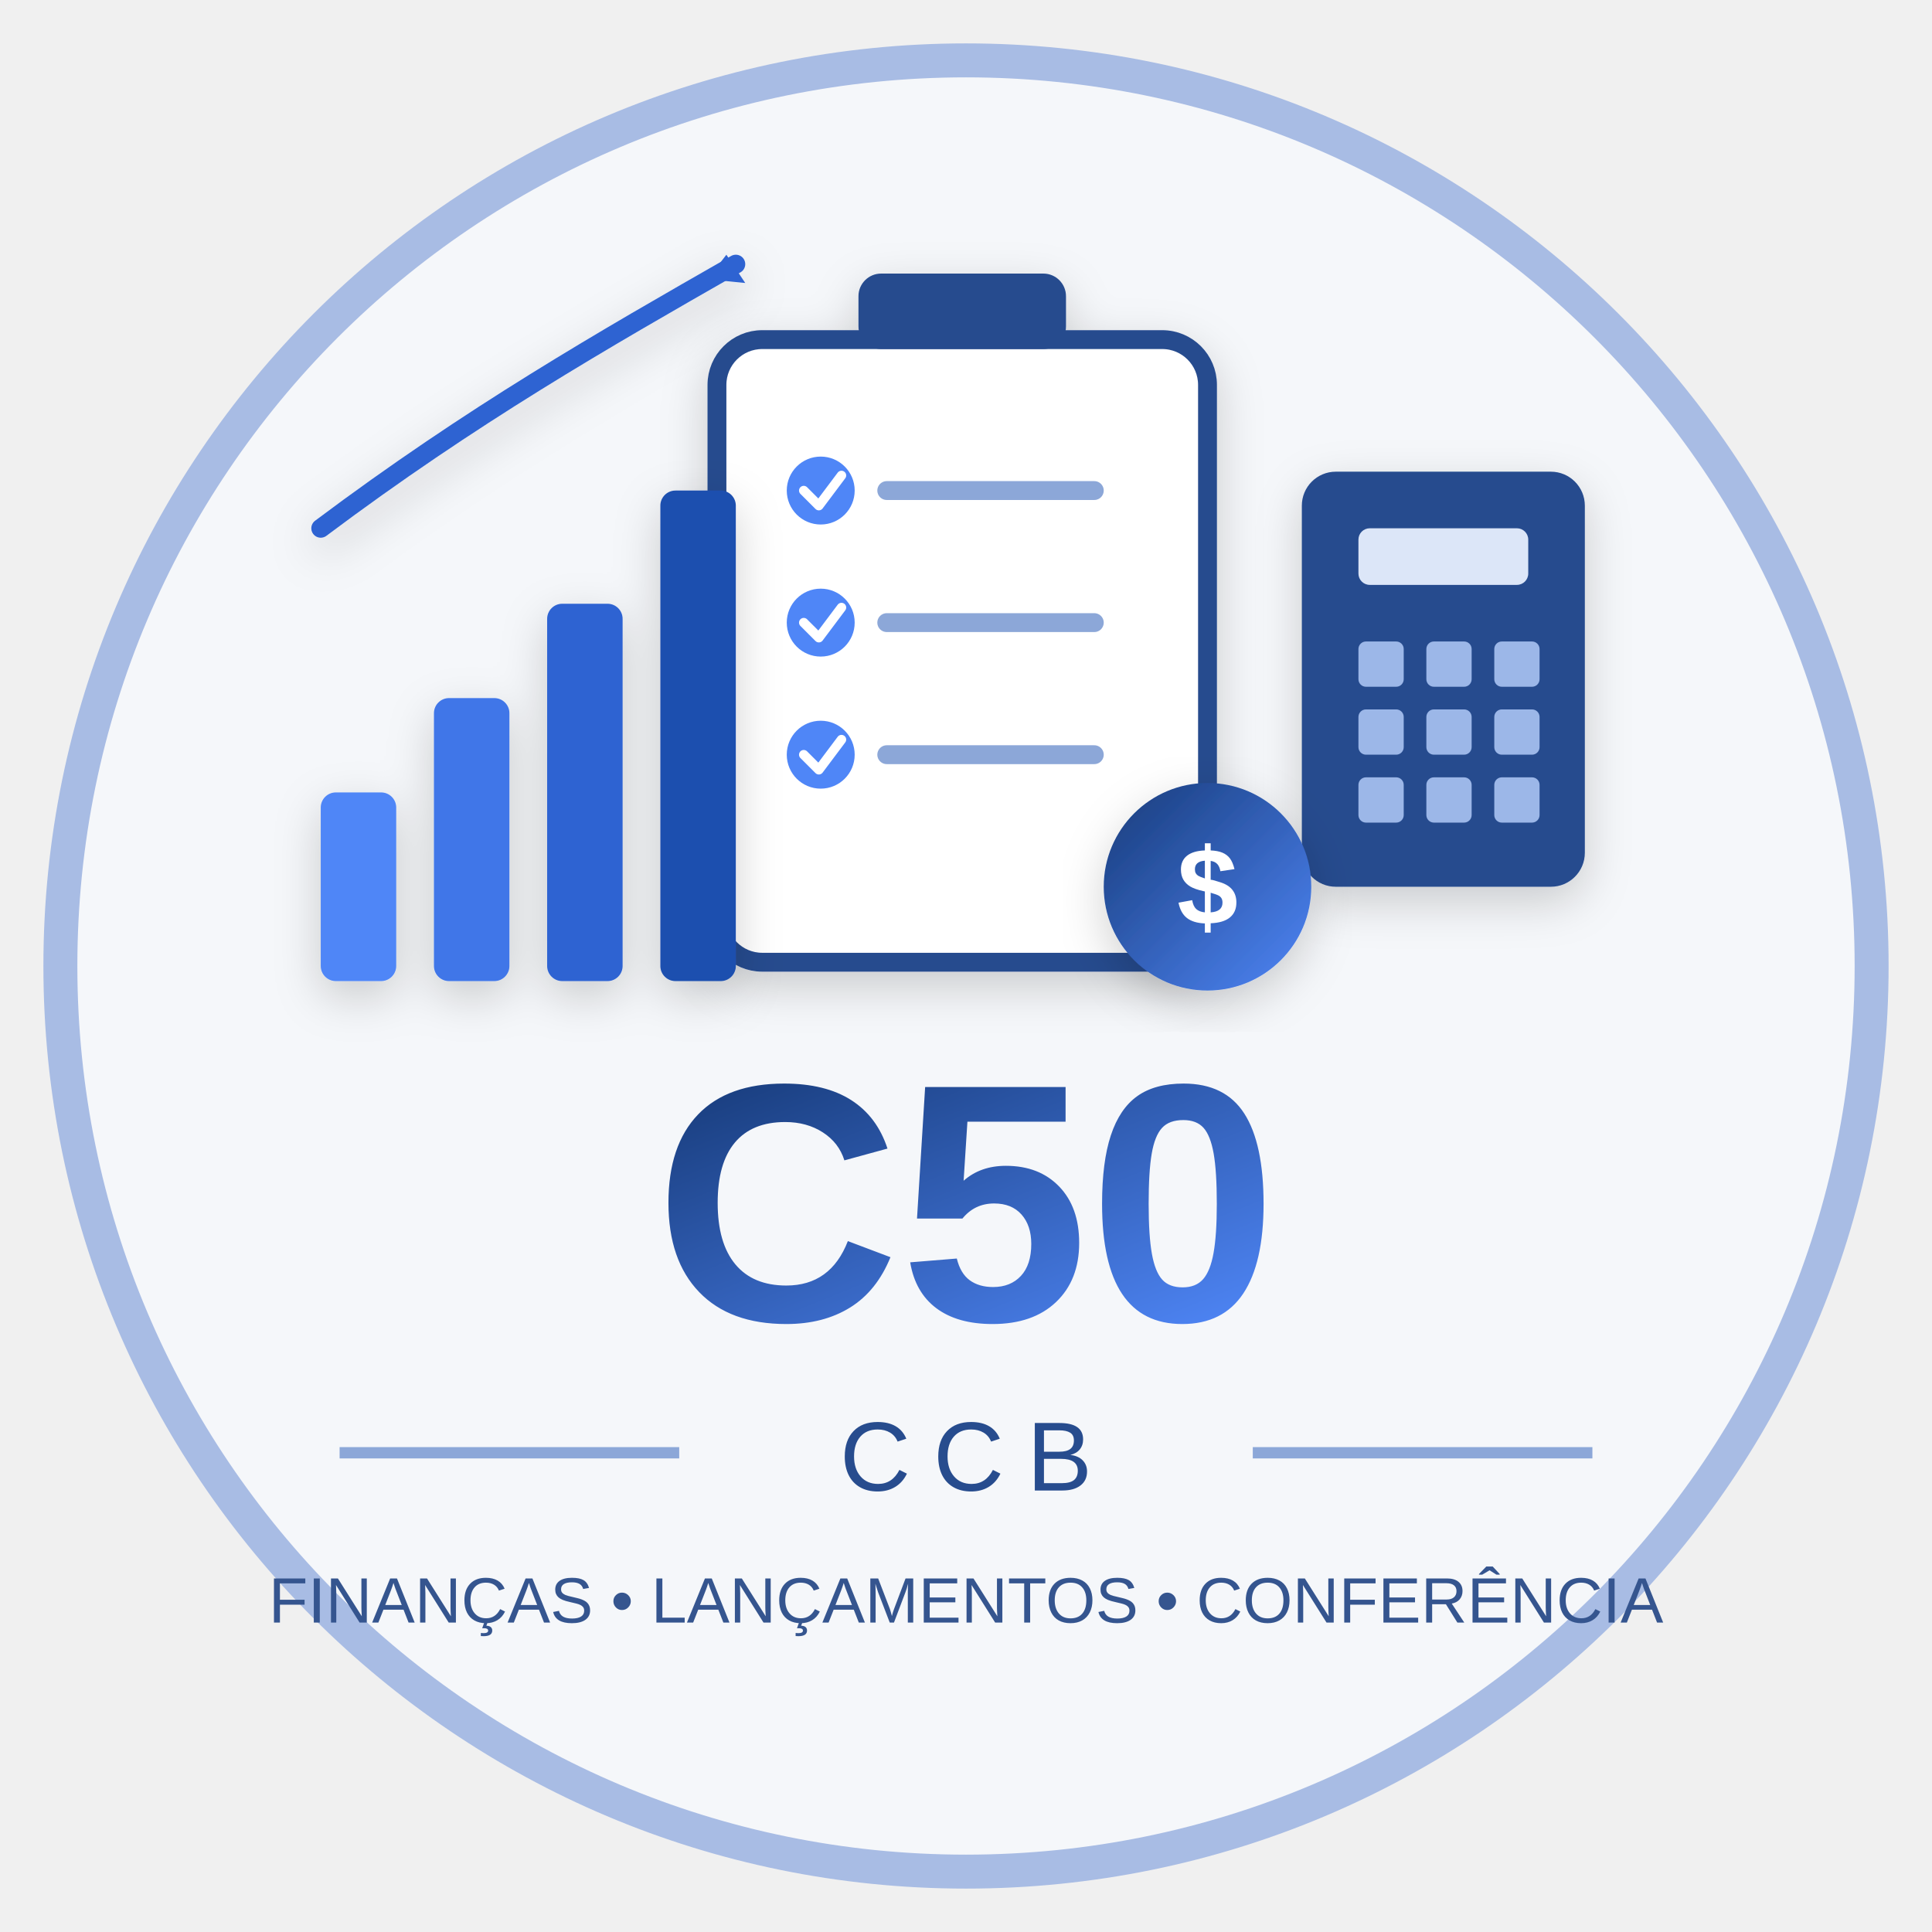
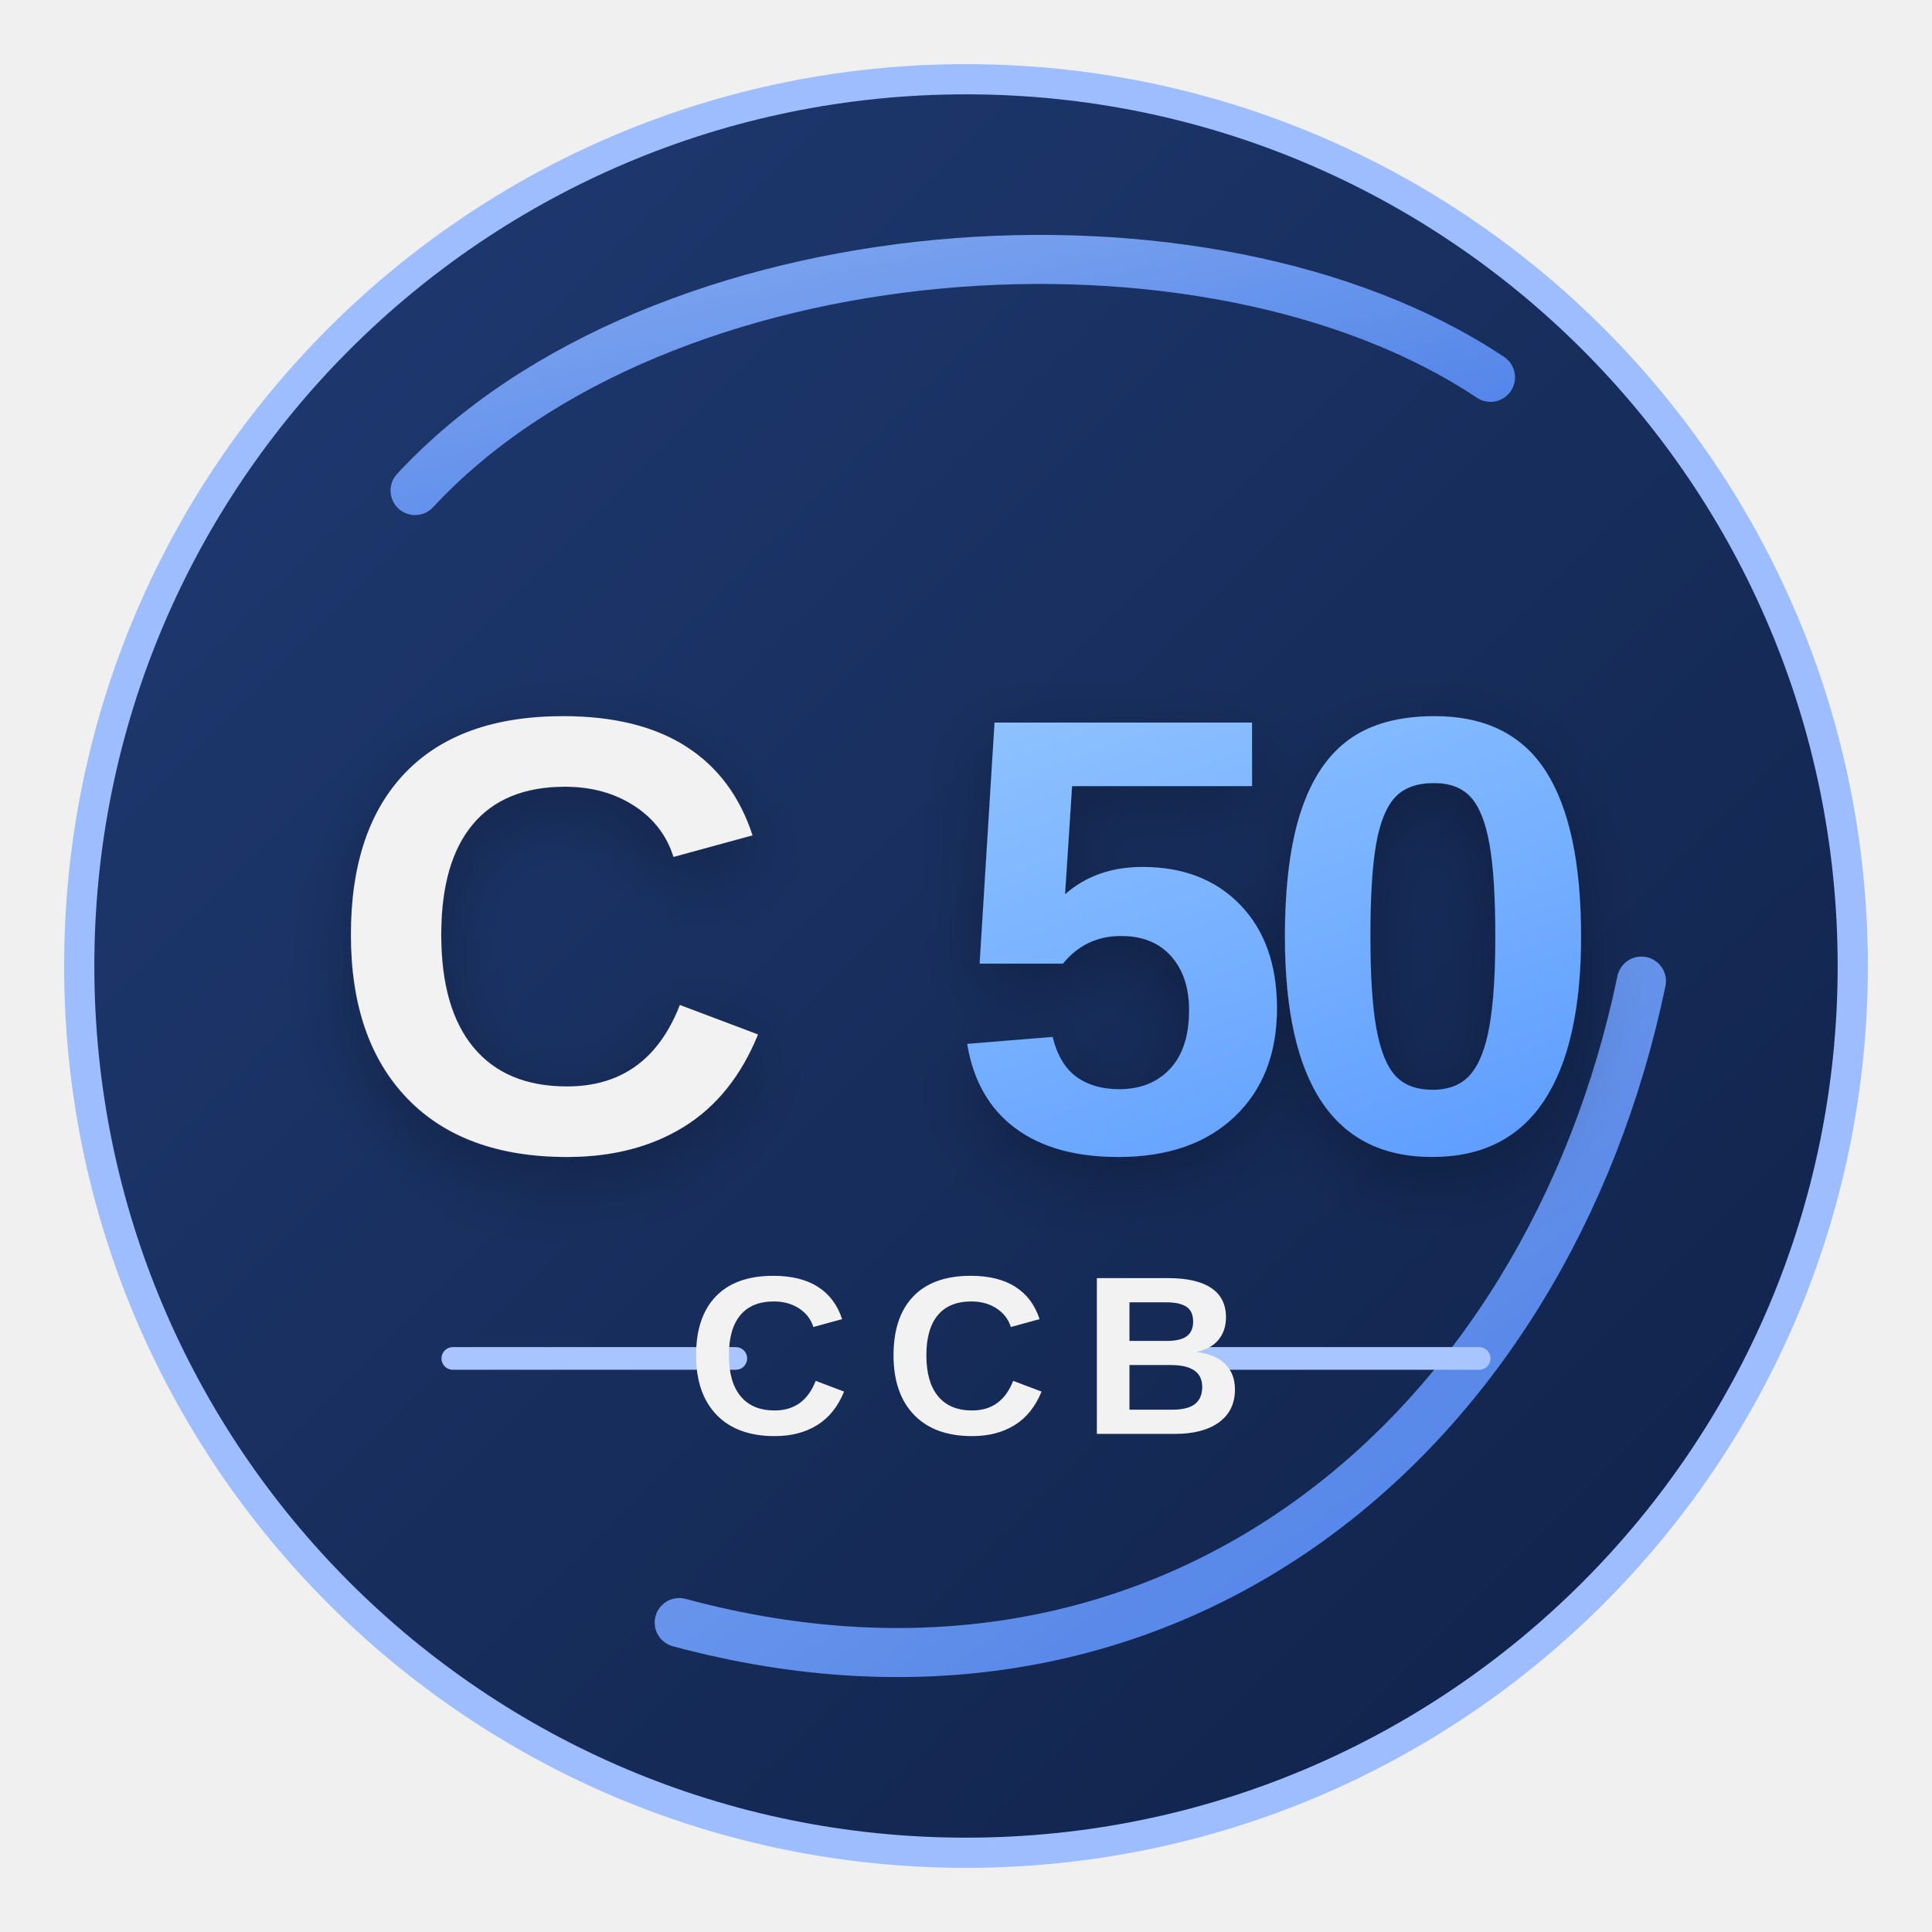
- <svg xmlns="http://www.w3.org/2000/svg" width="512" height="512" viewBox="0 0 1024 1024" fill="none">
+ <svg xmlns="http://www.w3.org/2000/svg" width="512" height="512" viewBox="0 0 1024 1024">
  <defs>
-     <linearGradient id="bg" x1="0" y1="0" x2="1024" y2="1024">
-       <stop offset="0%" stop-color="#F5F7FA" />
-       <stop offset="100%" stop-color="#D9E2F2" />
+     <linearGradient id="bg" x1="0%" y1="0%" x2="100%" y2="100%">
+       <stop offset="0%" stop-color="#203B73" />
+       <stop offset="100%" stop-color="#0F2147" />
    </linearGradient>
-     <linearGradient id="blue" x1="0" y1="0" x2="1" y2="1">
-       <stop offset="0%" stop-color="#173B7A" />
+     <linearGradient id="ring" x1="0%" y1="0%" x2="100%" y2="100%">
+       <stop offset="0%" stop-color="#8DB5FF" />
      <stop offset="100%" stop-color="#4F86F7" />
    </linearGradient>
+     <linearGradient id="textBlue" x1="0%" y1="0%" x2="100%" y2="100%">
+       <stop offset="0%" stop-color="#9FD0FF" />
+       <stop offset="100%" stop-color="#5D9CFF" />
+     </linearGradient>
    <filter id="shadow" x="-20%" y="-20%" width="140%" height="140%">
-       <feDropShadow dx="0" dy="8" stdDeviation="12" flood-opacity="0.18" />
+       <feDropShadow dx="0" dy="12" stdDeviation="18" flood-color="#000000" flood-opacity="0.25" />
    </filter>
  </defs>
-   <circle cx="512" cy="512" r="480" fill="url(#bg)" stroke="#A8BCE4" stroke-width="18" />
+   <circle cx="512" cy="512" r="470" fill="url(#bg)" stroke="#9DBDFF" stroke-width="16" />
+   <path d="M220 260C350 120 640 100 790 200" fill="none" stroke="url(#ring)" stroke-width="26" stroke-linecap="round" opacity="0.9" />
+   <path d="M360 860C620 930 820 760 870 520" fill="none" stroke="url(#ring)" stroke-width="26" stroke-linecap="round" opacity="0.9" />
  <g filter="url(#shadow)">
-     <rect x="380" y="180" width="260" height="330" rx="24" fill="white" stroke="#274C8E" stroke-width="10" />
-     <rect x="455" y="145" width="110" height="40" rx="12" fill="#274C8E" />
-     <circle cx="435" cy="260" r="18" fill="#4F86F7" />
-     <path d="M426 260L434 268L446 252" stroke="white" stroke-width="5" stroke-linecap="round" stroke-linejoin="round" />
-     <line x1="470" y1="260" x2="580" y2="260" stroke="#8CA7D8" stroke-width="10" stroke-linecap="round" />
-     <circle cx="435" cy="330" r="18" fill="#4F86F7" />
-     <path d="M426 330L434 338L446 322" stroke="white" stroke-width="5" stroke-linecap="round" stroke-linejoin="round" />
-     <line x1="470" y1="330" x2="580" y2="330" stroke="#8CA7D8" stroke-width="10" stroke-linecap="round" />
-     <circle cx="435" cy="400" r="18" fill="#4F86F7" />
-     <path d="M426 400L434 408L446 392" stroke="white" stroke-width="5" stroke-linecap="round" stroke-linejoin="round" />
-     <line x1="470" y1="400" x2="580" y2="400" stroke="#8CA7D8" stroke-width="10" stroke-linecap="round" />
+     <text x="512" y="610" text-anchor="middle" font-size="330" font-family="Arial, Helvetica, sans-serif" font-weight="900" letter-spacing="-18">
+       <tspan fill="#F2F2F2">C</tspan>
+       <tspan fill="url(#textBlue)">50</tspan>
+     </text>
  </g>
-   <g filter="url(#shadow)">
-     <rect x="690" y="250" width="150" height="220" rx="18" fill="#274C8E" />
-     <rect x="720" y="280" width="90" height="30" rx="6" fill="#DCE6F8" />
-     <g fill="#9CB7E8">
-       <rect x="720" y="340" width="24" height="24" rx="4" />
-       <rect x="756" y="340" width="24" height="24" rx="4" />
-       <rect x="792" y="340" width="24" height="24" rx="4" />
-       <rect x="720" y="376" width="24" height="24" rx="4" />
-       <rect x="756" y="376" width="24" height="24" rx="4" />
-       <rect x="792" y="376" width="24" height="24" rx="4" />
-       <rect x="720" y="412" width="24" height="24" rx="4" />
-       <rect x="756" y="412" width="24" height="24" rx="4" />
-       <rect x="792" y="412" width="24" height="24" rx="4" />
-     </g>
-   </g>
-   <g filter="url(#shadow)">
-     <rect x="170" y="420" width="40" height="100" rx="8" fill="#4F86F7" />
-     <rect x="230" y="370" width="40" height="150" rx="8" fill="#3F76E8" />
-     <rect x="290" y="320" width="40" height="200" rx="8" fill="#2E63D2" />
-     <rect x="350" y="260" width="40" height="260" rx="8" fill="#1F4FAF" />
-     <path d="M170 280C250 220 320 180 390 140" stroke="#2E63D2" stroke-width="10" stroke-linecap="round" fill="none" />
-     <path d="M385 135L395 150L375 148Z" fill="#2E63D2" />
-   </g>
-   <g filter="url(#shadow)">
-     <circle cx="640" cy="470" r="55" fill="url(#blue)" />
-     <text x="640" y="490" text-anchor="middle" font-size="58" font-family="Arial" fill="white" font-weight="bold">$</text>
-   </g>
-   <text x="512" y="700" text-anchor="middle" font-size="180" font-family="Arial" font-weight="900" fill="url(#blue)">
-     C50
-   </text>
-   <text x="512" y="790" text-anchor="middle" font-size="52" font-family="Arial" fill="#274C8E" letter-spacing="12">
+   <line x1="240" y1="720" x2="390" y2="720" stroke="#A9C5FF" stroke-width="12" stroke-linecap="round" />
+   <line x1="634" y1="720" x2="784" y2="720" stroke="#A9C5FF" stroke-width="12" stroke-linecap="round" />
+   <text x="512" y="760" text-anchor="middle" font-size="120" font-family="Arial, Helvetica, sans-serif" font-weight="700" letter-spacing="18" fill="#F2F2F2">
    CCB
  </text>
-   <line x1="180" y1="770" x2="360" y2="770" stroke="#8CA7D8" stroke-width="6" />
-   <line x1="664" y1="770" x2="844" y2="770" stroke="#8CA7D8" stroke-width="6" />
-   <text x="512" y="860" text-anchor="middle" font-size="34" font-family="Arial" fill="#35558F">
-     FINANÇAS • LANÇAMENTOS • CONFERÊNCIA
-   </text>
</svg>
